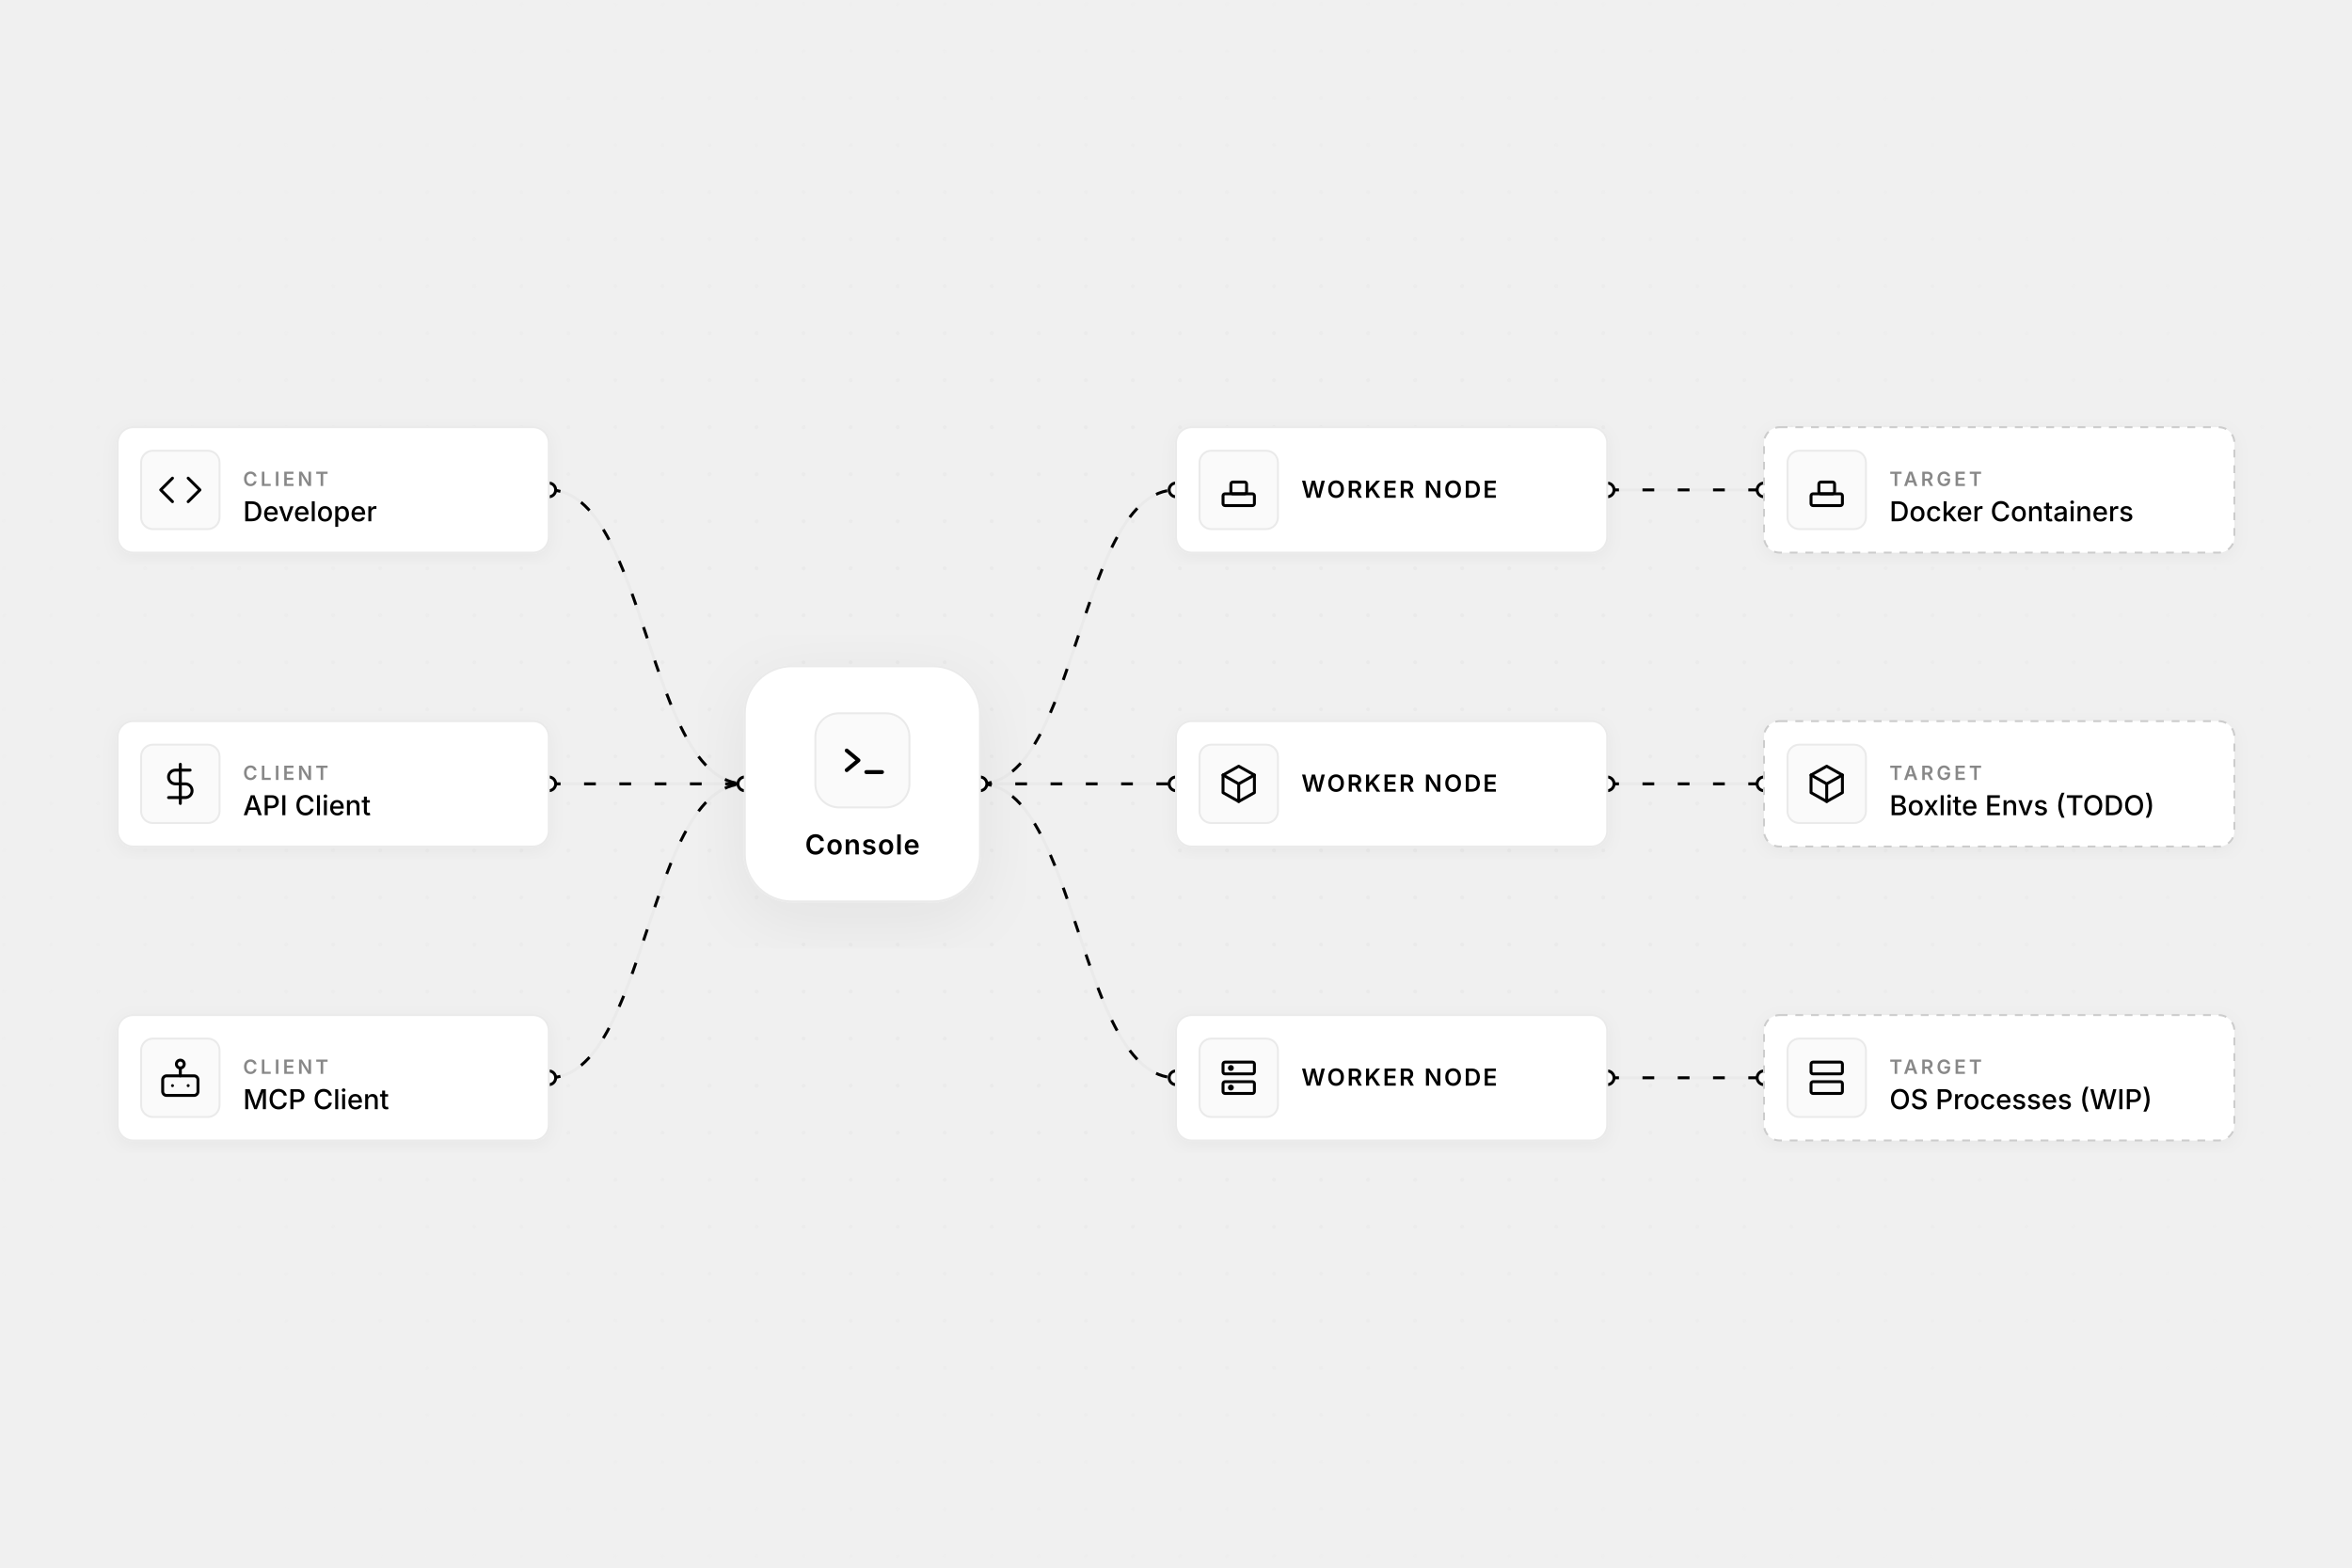
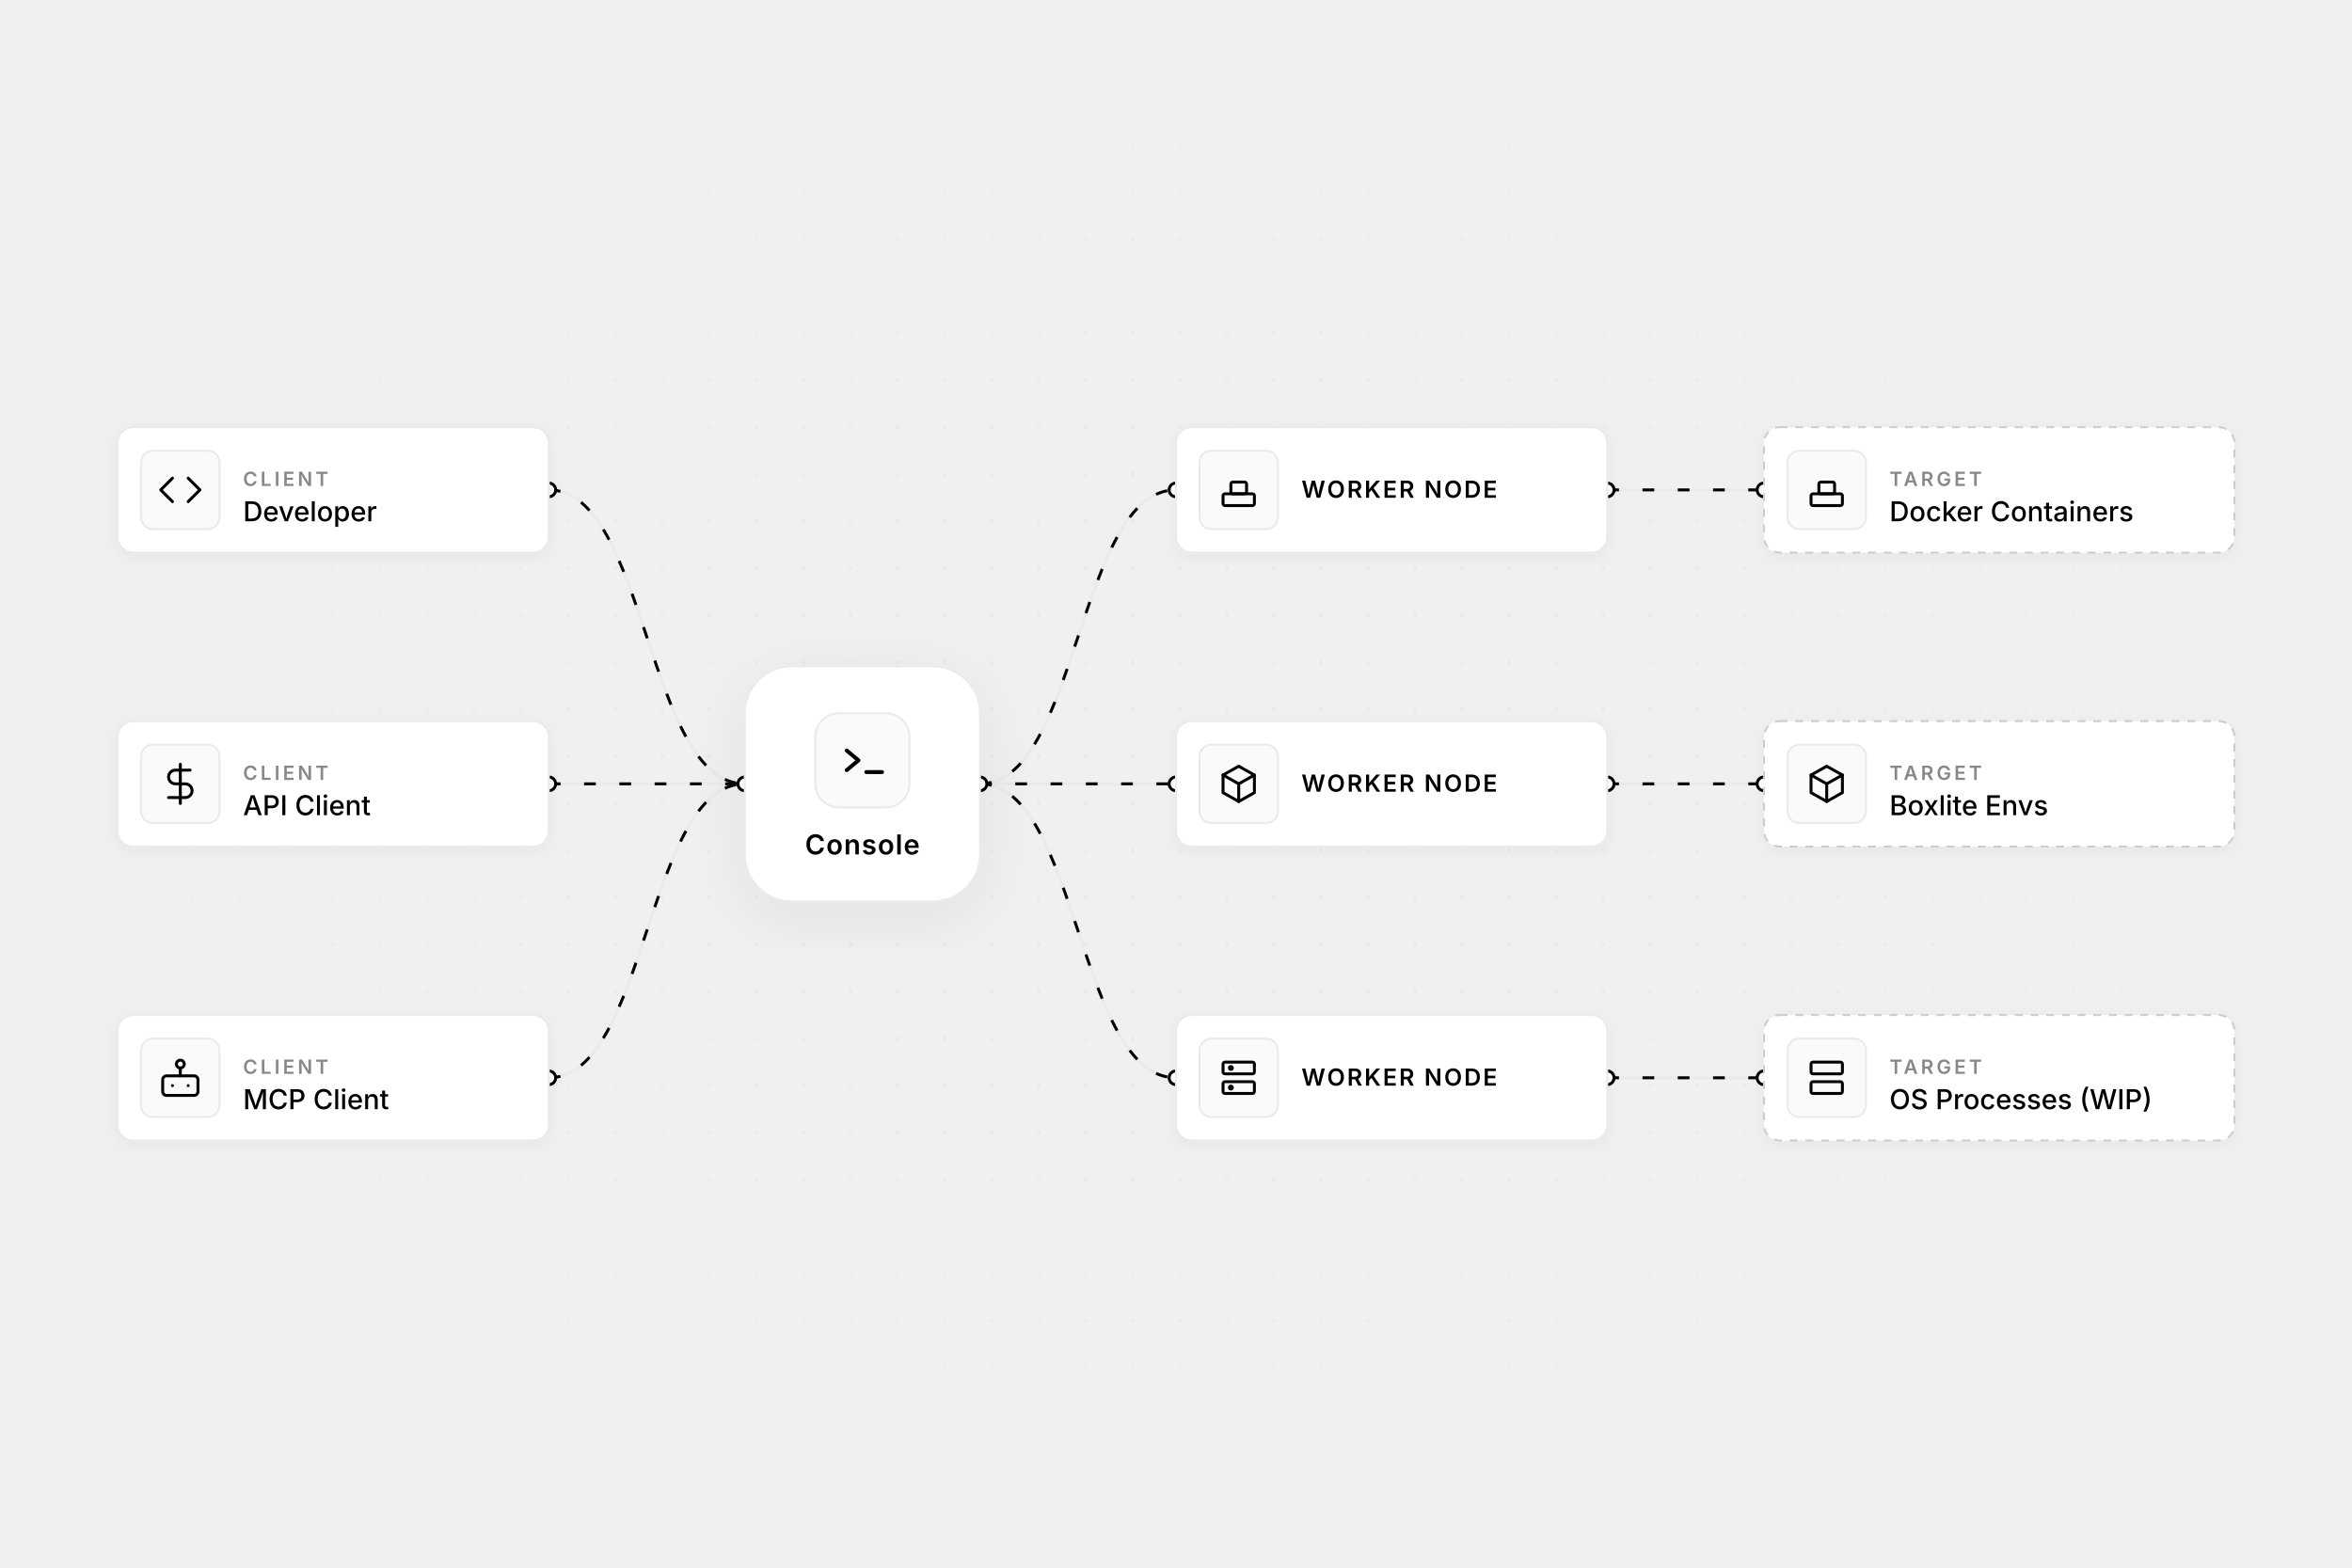
<svg xmlns="http://www.w3.org/2000/svg" viewBox="0 0 1200 800" width="100%" height="100%" style="background-color: #FFFFFF; font-family: 'Geist', 'Inter', -apple-system, BlinkMacSystemFont, 'Segoe UI', Roboto, sans-serif;">
  <defs>
    <pattern id="dot-grid" x="0" y="0" width="24" height="24" patternUnits="userSpaceOnUse">
      <circle cx="2" cy="2" r="1" fill="#EAEAEA" />
    </pattern>
    <filter id="shadow-sm" x="-10%" y="-10%" width="120%" height="120%">
      <feDropShadow dx="0" dy="2" stdDeviation="4" flood-color="#000000" flood-opacity="0.04" />
    </filter>
    <filter id="shadow-lg" x="-20%" y="-20%" width="140%" height="140%">
      <feDropShadow dx="0" dy="8" stdDeviation="16" flood-color="#000000" flood-opacity="0.06" />
    </filter>
    <path id="p1" d="M 280 250 C 330 250, 330 400, 380 400" />
    <path id="p2" d="M 280 400 L 380 400" />
    <path id="p3" d="M 280 550 C 330 550, 330 400, 380 400" />
    <path id="p4" d="M 500 400 C 550 400, 550 250, 600 250" />
    <path id="p5" d="M 500 400 L 600 400" />
    <path id="p6" d="M 500 400 C 550 400, 550 550, 600 550" />
    <path id="p7" d="M 820 250 L 900 250" />
    <path id="p8" d="M 820 400 L 900 400" />
    <path id="p9" d="M 820 550 L 900 550" />
    <radialGradient id="fade-gradient" cx="50%" cy="50%" r="60%">
      <stop offset="30%" stop-color="white" stop-opacity="1" />
      <stop offset="100%" stop-color="white" stop-opacity="0" />
    </radialGradient>
    <mask id="dot-mask">
      <rect width="1200" height="800" fill="url(#fade-gradient)" />
    </mask>
  </defs>
  <rect width="1200" height="800" fill="url(#dot-grid)" mask="url(#dot-mask)" />
  <g id="data-flow">
    <g stroke="#EAEAEA" stroke-width="1.5" fill="none">
      <use href="#p1" />
      <use href="#p2" />
      <use href="#p3" />
      <use href="#p4" />
      <use href="#p5" />
      <use href="#p6" />
      <use href="#p7" />
      <use href="#p8" />
      <use href="#p9" />
    </g>
    <g stroke="#000000" stroke-width="1.5" stroke-dasharray="6 12" fill="none">
      <use href="#p1">
        <animate attributeName="stroke-dashoffset" from="18" to="0" dur="1s" repeatCount="indefinite" calcMode="linear" />
      </use>
      <use href="#p2">
        <animate attributeName="stroke-dashoffset" from="18" to="0" dur="1s" repeatCount="indefinite" calcMode="linear" />
      </use>
      <use href="#p3">
        <animate attributeName="stroke-dashoffset" from="18" to="0" dur="1s" repeatCount="indefinite" calcMode="linear" />
      </use>
      <use href="#p4">
        <animate attributeName="stroke-dashoffset" from="18" to="0" dur="1s" repeatCount="indefinite" calcMode="linear" />
      </use>
      <use href="#p5">
        <animate attributeName="stroke-dashoffset" from="18" to="0" dur="1s" repeatCount="indefinite" calcMode="linear" />
      </use>
      <use href="#p6">
        <animate attributeName="stroke-dashoffset" from="18" to="0" dur="1s" repeatCount="indefinite" calcMode="linear" />
      </use>
      <use href="#p7">
        <animate attributeName="stroke-dashoffset" from="18" to="0" dur="1s" repeatCount="indefinite" calcMode="linear" />
      </use>
      <use href="#p8">
        <animate attributeName="stroke-dashoffset" from="18" to="0" dur="1s" repeatCount="indefinite" calcMode="linear" />
      </use>
      <use href="#p9">
        <animate attributeName="stroke-dashoffset" from="18" to="0" dur="1s" repeatCount="indefinite" calcMode="linear" />
      </use>
    </g>
  </g>
  <g id="anchors" fill="#FFFFFF" stroke="#000000" stroke-width="1.5">
    <circle cx="280" cy="250" r="3.5" />
    <circle cx="280" cy="400" r="3.5" />
    <circle cx="280" cy="550" r="3.5" />
    <circle cx="380" cy="400" r="3.5" />
    <circle cx="500" cy="400" r="3.5" />
    <circle cx="600" cy="250" r="3.5" />
    <circle cx="600" cy="400" r="3.5" />
    <circle cx="600" cy="550" r="3.5" />
    <circle cx="820" cy="250" r="3.5" />
    <circle cx="820" cy="400" r="3.5" />
    <circle cx="820" cy="550" r="3.5" />
    <circle cx="900" cy="250" r="3.5" />
    <circle cx="900" cy="400" r="3.5" />
    <circle cx="900" cy="550" r="3.5" />
  </g>
  <g id="clients" transform="translate(60, 0)">
    <g transform="translate(0, 218)">
      <rect width="220" height="64" rx="8" fill="#FFFFFF" stroke="#EAEAEA" stroke-width="1" filter="url(#shadow-sm)" />
      <rect x="12" y="12" width="40" height="40" rx="6" fill="#FAFAFA" stroke="#EAEAEA" stroke-width="1" />
      <svg x="20" y="20" width="24" height="24" viewBox="0 0 24 24" fill="none" stroke="#000000" stroke-width="1.5" stroke-linecap="round" stroke-linejoin="round">
        <polyline points="16 18 22 12 16 6" />
        <polyline points="8 6 2 12 8 18" />
      </svg>
      <text x="64" y="30" font-size="10" font-weight="600" fill="#888888" letter-spacing="1.5">CLIENT</text>
      <text x="64" y="48" font-size="14" font-weight="500" fill="#000000">Developer</text>
    </g>
    <g transform="translate(0, 368)">
      <rect width="220" height="64" rx="8" fill="#FFFFFF" stroke="#EAEAEA" stroke-width="1" filter="url(#shadow-sm)" />
      <rect x="12" y="12" width="40" height="40" rx="6" fill="#FAFAFA" stroke="#EAEAEA" stroke-width="1" />
      <svg x="20" y="20" width="24" height="24" viewBox="0 0 24 24" fill="none" stroke="#000000" stroke-width="1.5" stroke-linecap="round" stroke-linejoin="round">
        <path d="M12 2v20" />
        <path d="M17 5H9.5a3.5 3.5 0 0 0 0 7h5a3.5 3.5 0 0 1 0 7H6" />
      </svg>
      <text x="64" y="30" font-size="10" font-weight="600" fill="#888888" letter-spacing="1.5">CLIENT</text>
      <text x="64" y="48" font-size="14" font-weight="500" fill="#000000">API Client</text>
    </g>
    <g transform="translate(0, 518)">
      <rect width="220" height="64" rx="8" fill="#FFFFFF" stroke="#EAEAEA" stroke-width="1" filter="url(#shadow-sm)" />
      <rect x="12" y="12" width="40" height="40" rx="6" fill="#FAFAFA" stroke="#EAEAEA" stroke-width="1" />
      <svg x="20" y="20" width="24" height="24" viewBox="0 0 24 24" fill="none" stroke="#000000" stroke-width="1.5" stroke-linecap="round" stroke-linejoin="round">
        <rect x="3" y="11" width="18" height="10" rx="2" />
        <circle cx="12" cy="5" r="2" />
        <path d="M12 7v4" />
        <line x1="8" y1="16" x2="8.01" y2="16" />
        <line x1="16" y1="16" x2="16.01" y2="16" />
      </svg>
      <text x="64" y="30" font-size="10" font-weight="600" fill="#888888" letter-spacing="1.5">CLIENT</text>
      <text x="64" y="48" font-size="14" font-weight="500" fill="#000000">MCP Client</text>
    </g>
  </g>
  <g id="console-hub" transform="translate(440, 400)">
    <rect x="-60" y="-60" width="120" height="120" rx="24" fill="#FFFFFF" stroke="#EAEAEA" stroke-width="1" filter="url(#shadow-lg)" />
    <rect x="-24" y="-36" width="48" height="48" rx="12" fill="#FAFAFA" stroke="#EAEAEA" stroke-width="1" />
    <g transform="translate(0, -12)">
      <path d="M -8 -5 L -2 0 L -8 5" fill="none" stroke="#000000" stroke-width="2" stroke-linecap="round" stroke-linejoin="round" />
      <line x1="2" y1="6" x2="10" y2="6" fill="none" stroke="#000000" stroke-width="2" stroke-linecap="round" />
    </g>
    <text x="0" y="36" text-anchor="middle" font-size="14" font-weight="600" fill="#000000" letter-spacing="0.5">Console</text>
  </g>
  <g id="workers" transform="translate(600, 0)">
    <g transform="translate(0, 218)">
      <rect width="220" height="64" rx="8" fill="#FFFFFF" stroke="#EAEAEA" stroke-width="1" filter="url(#shadow-sm)" />
      <rect x="12" y="12" width="40" height="40" rx="6" fill="#FAFAFA" stroke="#EAEAEA" stroke-width="1" />
      <svg x="20" y="20" width="24" height="24" viewBox="0 0 24 24" fill="none" stroke="#000000" stroke-width="1.5" stroke-linecap="round" stroke-linejoin="round">
        <rect x="4" y="14" width="16" height="6" rx="1" />
        <rect x="8" y="8" width="8" height="6" rx="1" />
      </svg>
      <text x="64" y="36" font-size="12" font-weight="600" fill="#000000" letter-spacing="1">WORKER NODE</text>
    </g>
    <g transform="translate(0, 368)">
      <rect width="220" height="64" rx="8" fill="#FFFFFF" stroke="#EAEAEA" stroke-width="1" filter="url(#shadow-sm)" />
      <rect x="12" y="12" width="40" height="40" rx="6" fill="#FAFAFA" stroke="#EAEAEA" stroke-width="1" />
      <svg x="20" y="20" width="24" height="24" viewBox="0 0 24 24" fill="none" stroke="#000000" stroke-width="1.5" stroke-linecap="round" stroke-linejoin="round">
        <path d="M12 3l8 4.5v9L12 21l-8-4.5v-9L12 3z" />
        <path d="M12 12l8-4.5M12 12v9M12 12L4 7.5" />
      </svg>
      <text x="64" y="36" font-size="12" font-weight="600" fill="#000000" letter-spacing="1">WORKER NODE</text>
    </g>
    <g transform="translate(0, 518)">
      <rect width="220" height="64" rx="8" fill="#FFFFFF" stroke="#EAEAEA" stroke-width="1" filter="url(#shadow-sm)" />
      <rect x="12" y="12" width="40" height="40" rx="6" fill="#FAFAFA" stroke="#EAEAEA" stroke-width="1" />
      <svg x="20" y="20" width="24" height="24" viewBox="0 0 24 24" fill="none" stroke="#000000" stroke-width="1.5" stroke-linecap="round" stroke-linejoin="round">
        <rect x="4" y="4" width="16" height="6" rx="1" />
        <rect x="4" y="14" width="16" height="6" rx="1" />
        <circle cx="8" cy="7" r="1.5" fill="#000" stroke="none" />
        <circle cx="8" cy="17" r="1.5" fill="#000" stroke="none" />
      </svg>
      <text x="64" y="36" font-size="12" font-weight="600" fill="#000000" letter-spacing="1">WORKER NODE</text>
    </g>
  </g>
  <g id="environments" transform="translate(900, 0)">
    <g transform="translate(0, 218)">
      <rect width="240" height="64" rx="8" fill="#FFFFFF" stroke="#CCCCCC" stroke-width="1" stroke-dasharray="4 4" filter="url(#shadow-sm)" />
      <rect x="12" y="12" width="40" height="40" rx="6" fill="#FAFAFA" stroke="#EAEAEA" stroke-width="1" />
      <svg x="20" y="20" width="24" height="24" viewBox="0 0 24 24" fill="none" stroke="#000000" stroke-width="1.5" stroke-linecap="round" stroke-linejoin="round">
        <rect x="4" y="14" width="16" height="6" rx="1" />
        <rect x="8" y="8" width="8" height="6" rx="1" />
      </svg>
      <text x="64" y="30" font-size="10" font-weight="600" fill="#888888" letter-spacing="1.5">TARGET</text>
      <text x="64" y="48" font-size="14" font-weight="500" fill="#000000">Docker Containers</text>
    </g>
    <g transform="translate(0, 368)">
      <rect width="240" height="64" rx="8" fill="#FFFFFF" stroke="#CCCCCC" stroke-width="1" stroke-dasharray="4 4" filter="url(#shadow-sm)" />
      <rect x="12" y="12" width="40" height="40" rx="6" fill="#FAFAFA" stroke="#EAEAEA" stroke-width="1" />
      <svg x="20" y="20" width="24" height="24" viewBox="0 0 24 24" fill="none" stroke="#000000" stroke-width="1.5" stroke-linecap="round" stroke-linejoin="round">
        <path d="M12 3l8 4.5v9L12 21l-8-4.5v-9L12 3z" />
        <path d="M12 12l8-4.5M12 12v9M12 12L4 7.5" />
      </svg>
      <text x="64" y="30" font-size="10" font-weight="600" fill="#888888" letter-spacing="1.5">TARGET</text>
-       <text x="64" y="48" font-size="14" font-weight="500" fill="#000000">Boxlite Envs (TODO)</text>
+       <text x="64" y="48" font-size="14" font-weight="500" fill="#000000">Boxlite Envs</text>
    </g>
    <g transform="translate(0, 518)">
      <rect width="240" height="64" rx="8" fill="#FFFFFF" stroke="#CCCCCC" stroke-width="1" stroke-dasharray="4 4" filter="url(#shadow-sm)" />
      <rect x="12" y="12" width="40" height="40" rx="6" fill="#FAFAFA" stroke="#EAEAEA" stroke-width="1" />
      <svg x="20" y="20" width="24" height="24" viewBox="0 0 24 24" fill="none" stroke="#000000" stroke-width="1.5" stroke-linecap="round" stroke-linejoin="round">
        <rect x="4" y="4" width="16" height="6" rx="1" />
        <rect x="4" y="14" width="16" height="6" rx="1" />
      </svg>
      <text x="64" y="30" font-size="10" font-weight="600" fill="#888888" letter-spacing="1.5">TARGET</text>
      <text x="64" y="48" font-size="14" font-weight="500" fill="#000000">OS Processes  (WIP)</text>
    </g>
  </g>
</svg>
